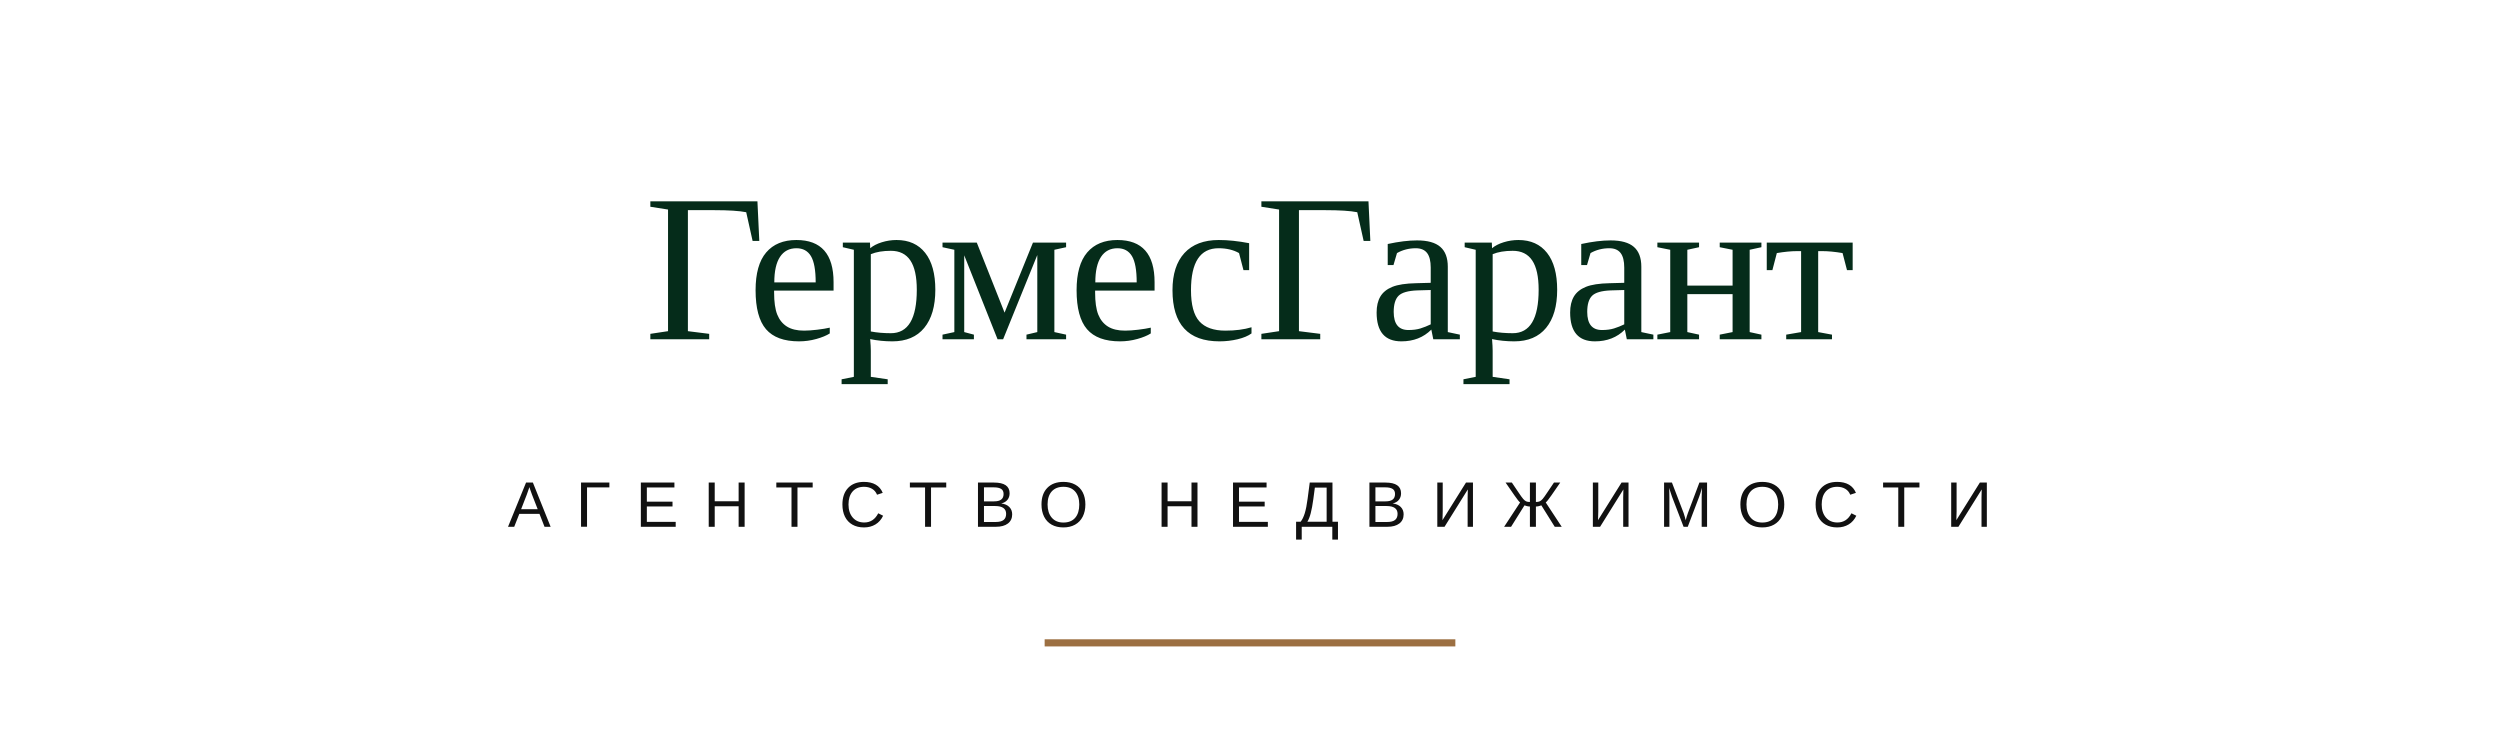
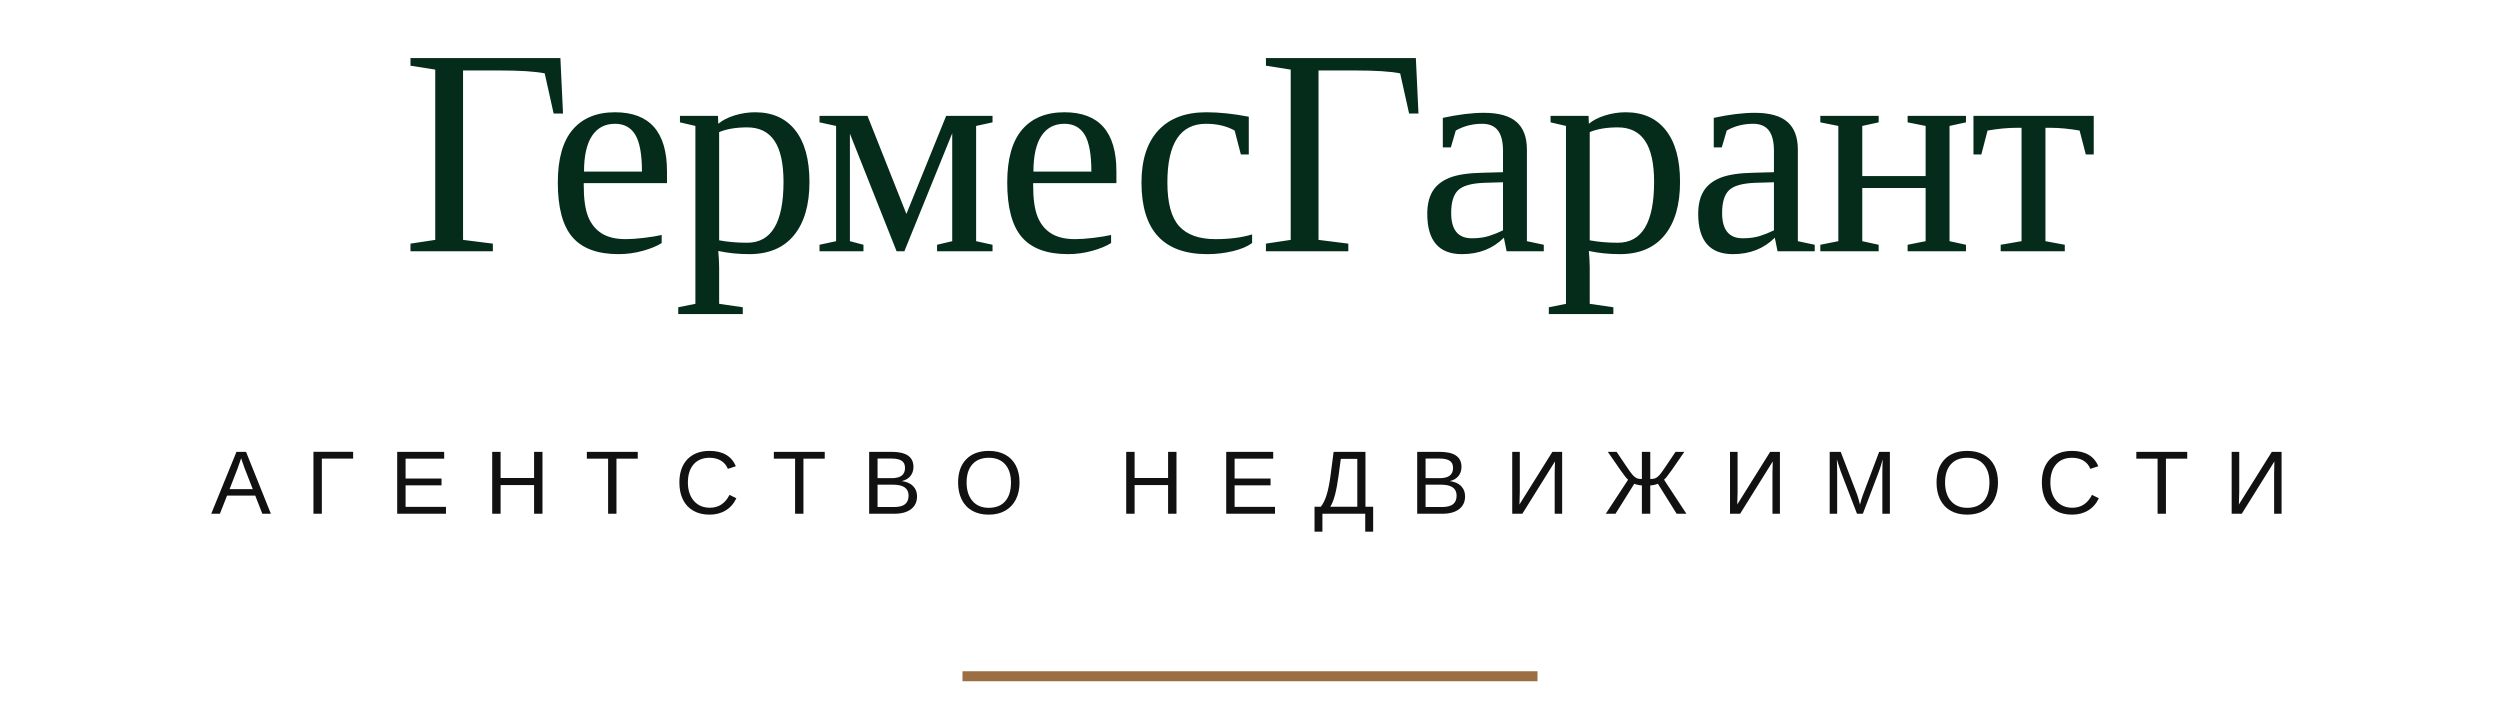
- <svg xmlns="http://www.w3.org/2000/svg" width="1400" height="420" viewBox="0 0 1400 420">
-   <rect width="100%" height="100%" fill="transparent" />
+ <svg xmlns="http://www.w3.org/2000/svg" width="500" height="143" viewBox="200 90 1000 285">
  <text x="700" y="190" text-anchor="middle" font-family="Georgia, 'Times New Roman', serif" font-size="118" fill="#052c1a" letter-spacing="-1.5">
    ГермесГарант
  </text>
  <text x="700" y="295" text-anchor="middle" font-family="Arial, Helvetica, sans-serif" font-size="36" fill="#111111" letter-spacing="14">
    АГЕНТСТВО НЕДВИЖИМОСТИ
  </text>
  <line x1="585" y1="360" x2="815" y2="360" stroke="#9c6f42" stroke-width="4" />
</svg>
